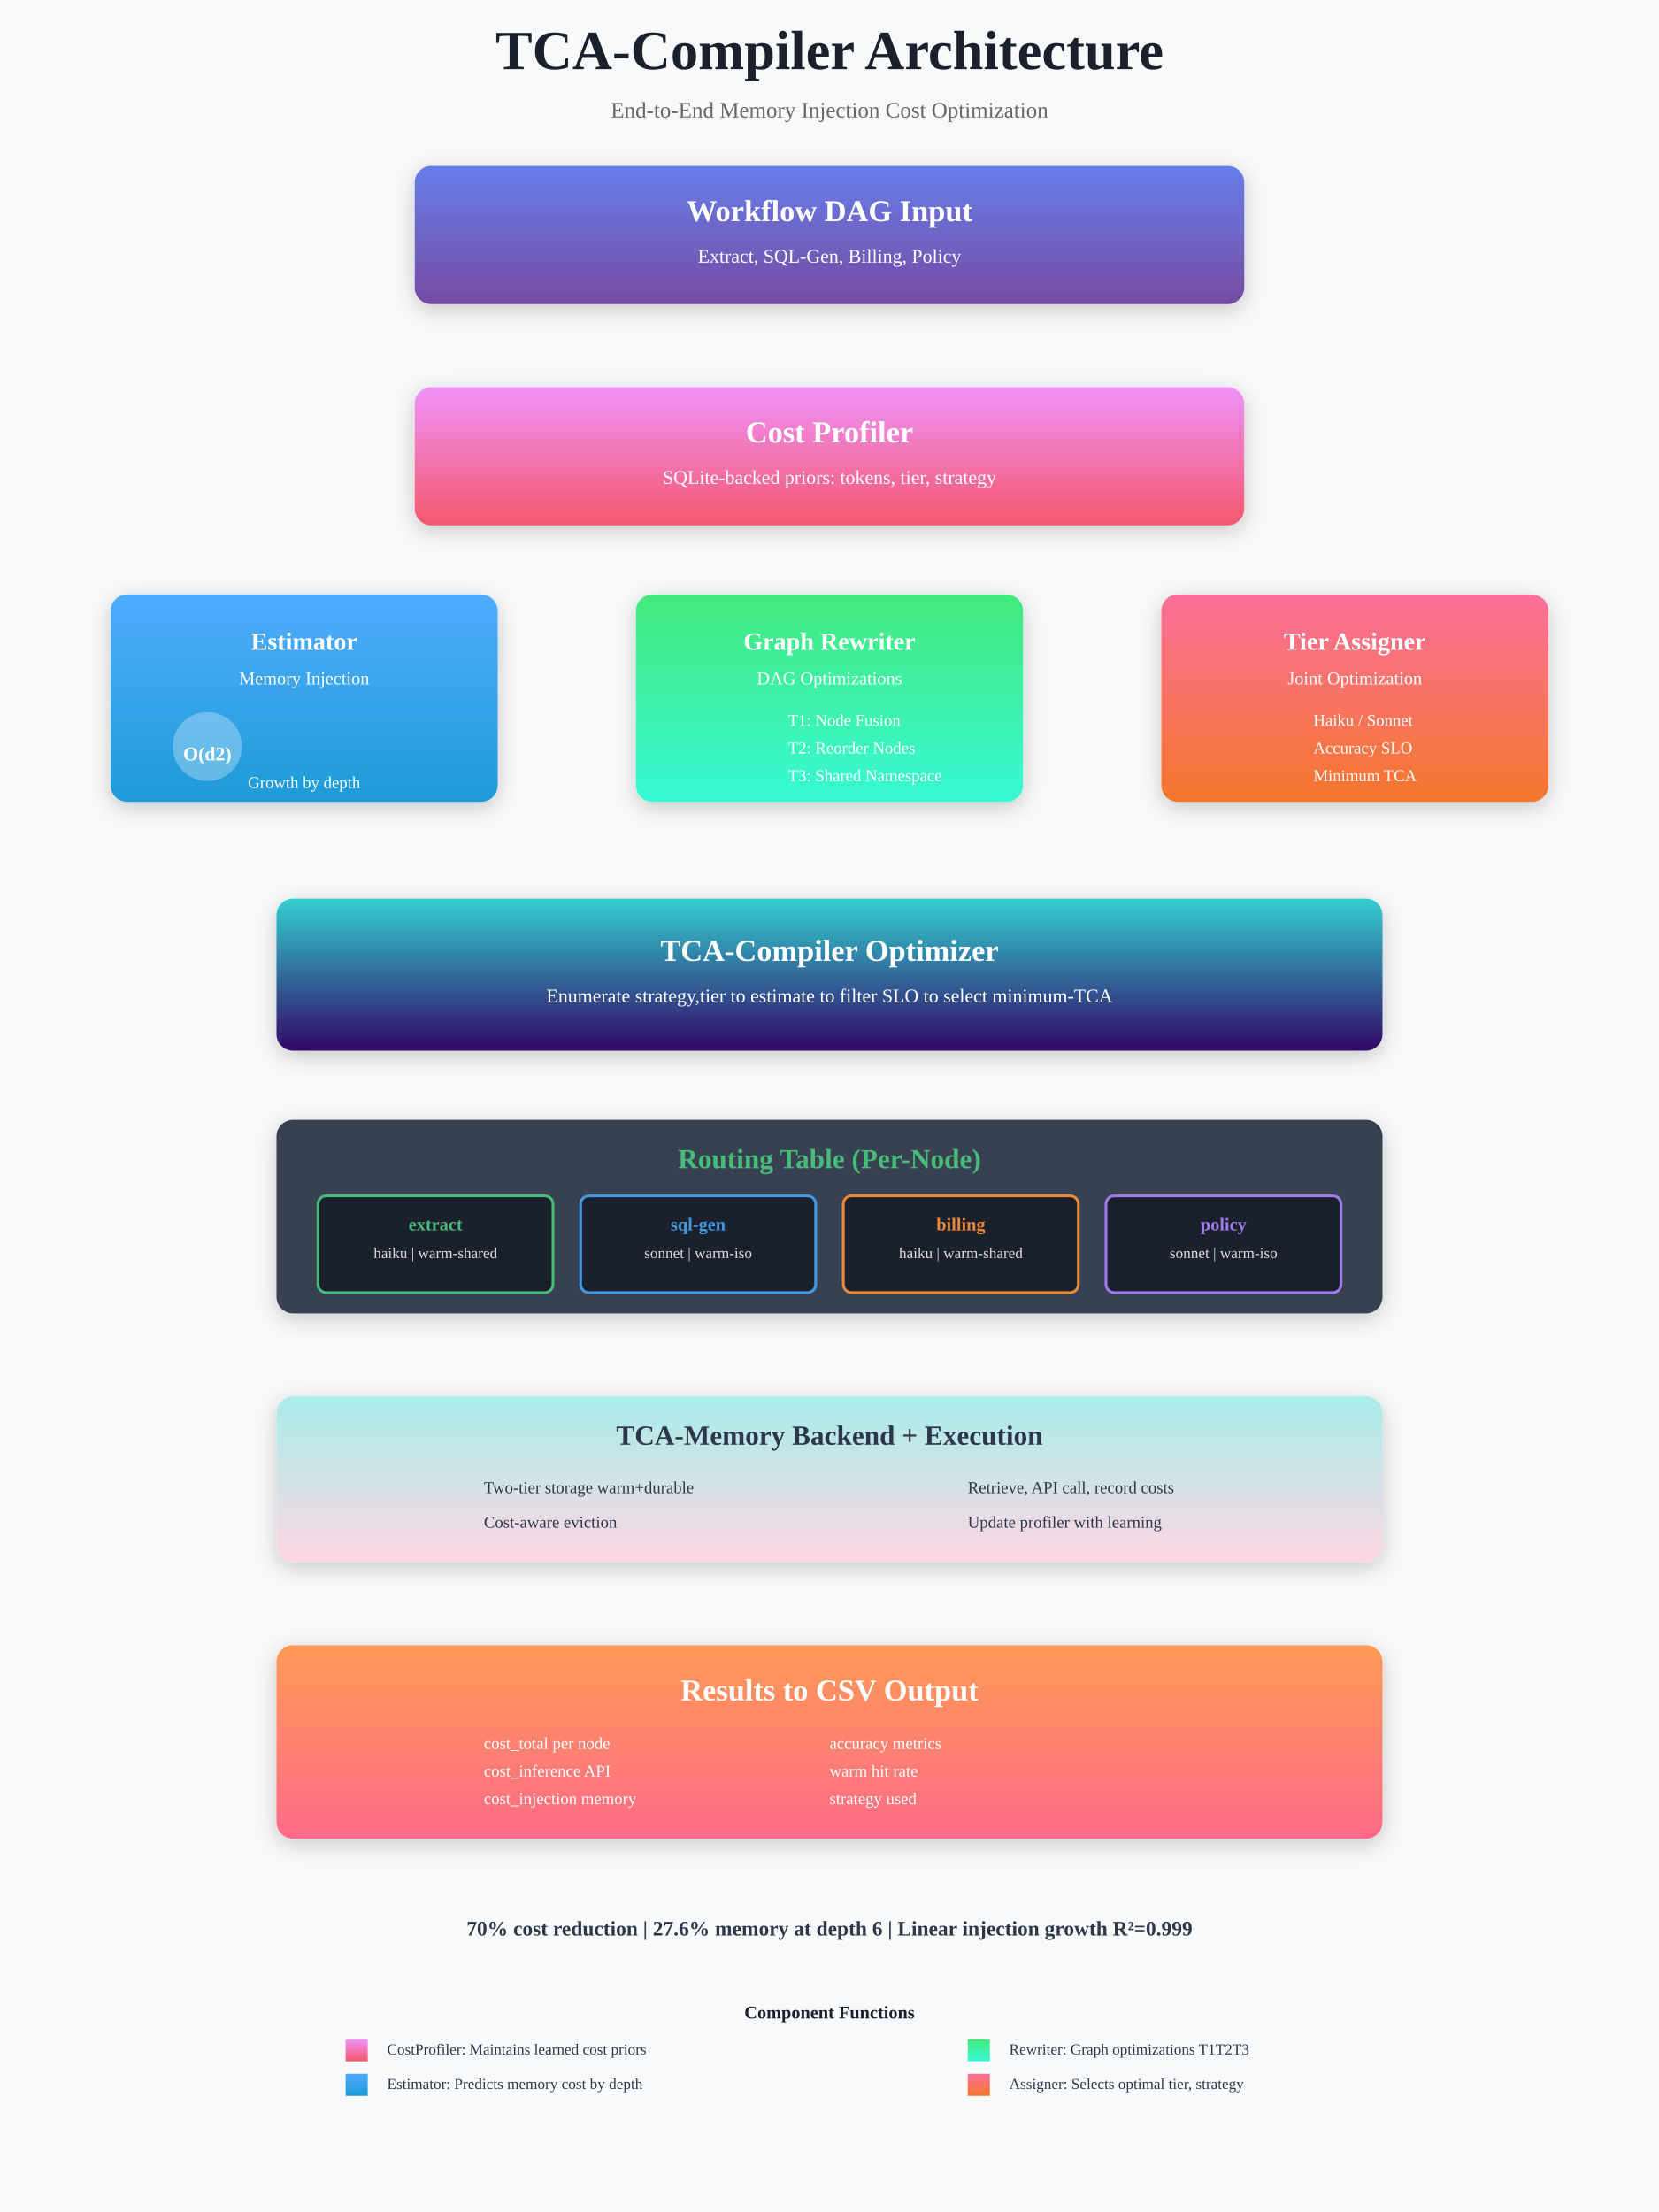
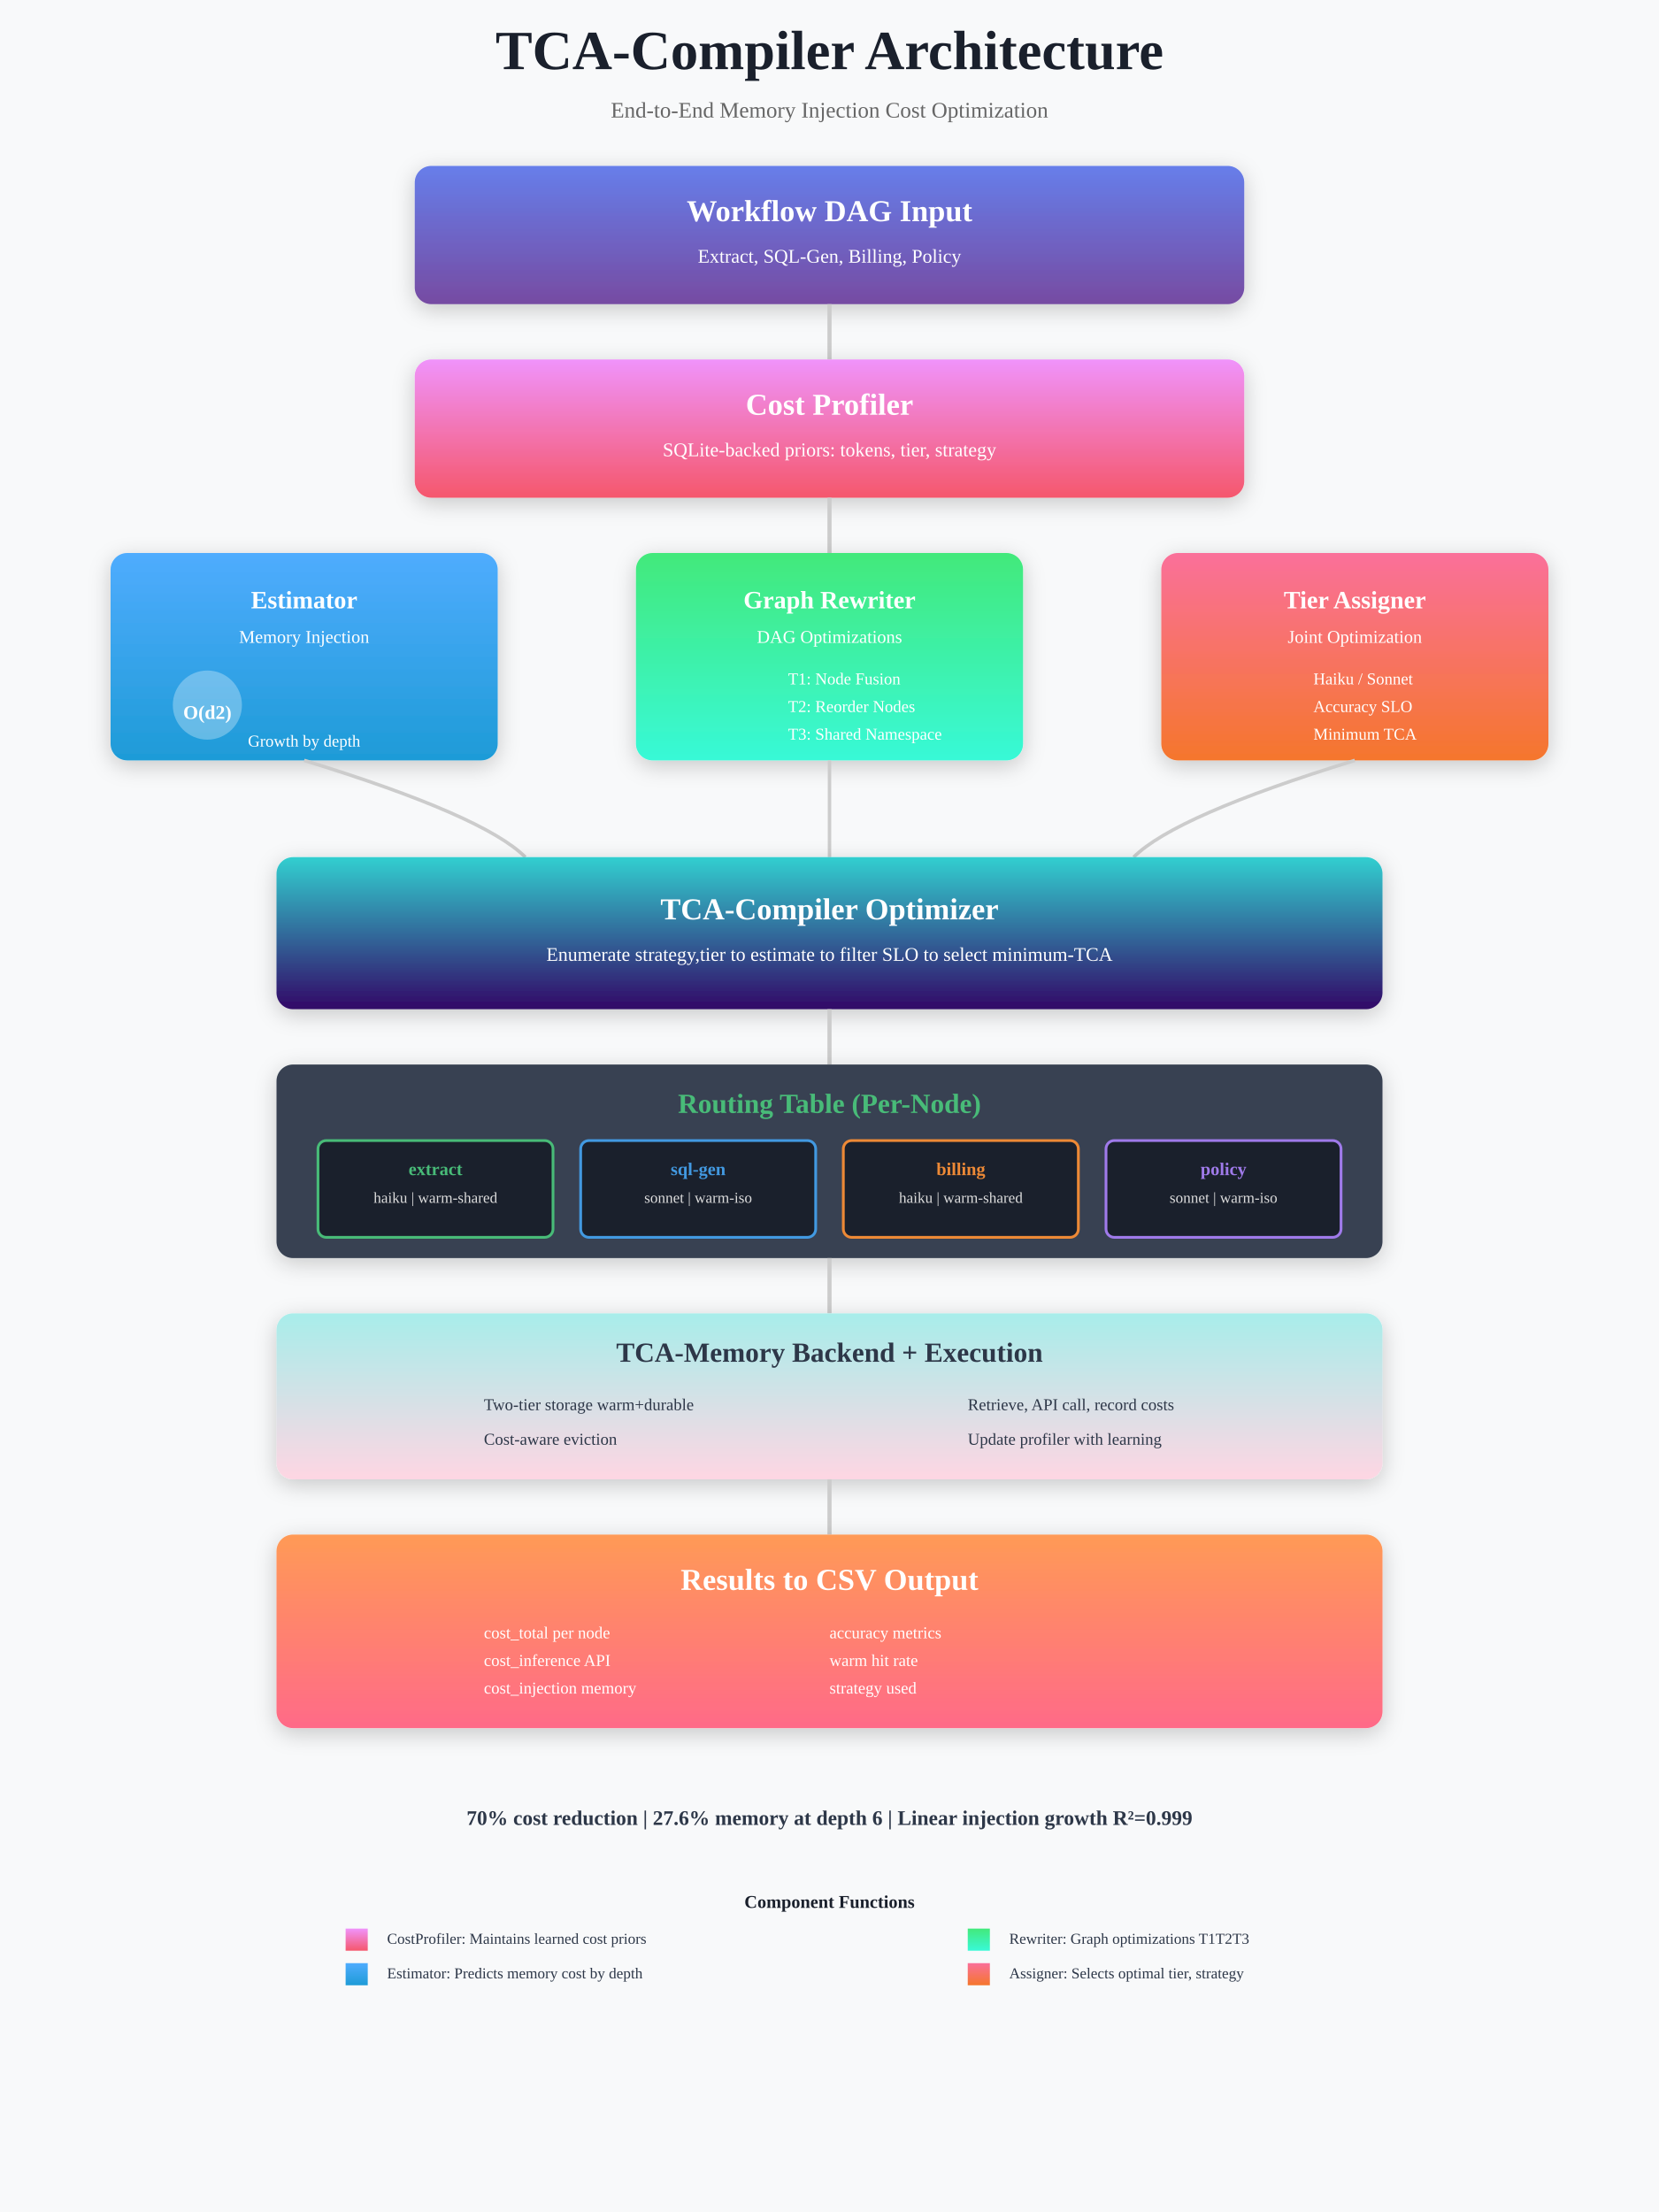
<svg xmlns="http://www.w3.org/2000/svg" viewBox="0 0 1200 1600">
  <defs>
    <linearGradient id="grad1" x1="0%" y1="0%" x2="0%" y2="100%">
      <stop offset="0%" style="stop-color:#667eea;stop-opacity:1" />
      <stop offset="100%" style="stop-color:#764ba2;stop-opacity:1" />
    </linearGradient>
    <linearGradient id="grad2" x1="0%" y1="0%" x2="0%" y2="100%">
      <stop offset="0%" style="stop-color:#f093fb;stop-opacity:1" />
      <stop offset="100%" style="stop-color:#f5576c;stop-opacity:1" />
    </linearGradient>
    <linearGradient id="grad3" x1="0%" y1="0%" x2="0%" y2="100%">
      <stop offset="0%" style="stop-color:#4facfe;stop-opacity:1" />
      <stop offset="100%" style="stop-color:#1e9bd7;stop-opacity:1" />
    </linearGradient>
    <linearGradient id="grad4" x1="0%" y1="0%" x2="0%" y2="100%">
      <stop offset="0%" style="stop-color:#43e97b;stop-opacity:1" />
      <stop offset="100%" style="stop-color:#38f9d7;stop-opacity:1" />
    </linearGradient>
    <linearGradient id="grad5" x1="0%" y1="0%" x2="0%" y2="100%">
      <stop offset="0%" style="stop-color:#fa709a;stop-opacity:1" />
      <stop offset="100%" style="stop-color:#f5762c;stop-opacity:1" />
    </linearGradient>
    <linearGradient id="grad6" x1="0%" y1="0%" x2="0%" y2="100%">
      <stop offset="0%" style="stop-color:#30cfd0;stop-opacity:1" />
      <stop offset="100%" style="stop-color:#330867;stop-opacity:1" />
    </linearGradient>
    <linearGradient id="grad7" x1="0%" y1="0%" x2="0%" y2="100%">
      <stop offset="0%" style="stop-color:#a8edea;stop-opacity:1" />
      <stop offset="100%" style="stop-color:#fed6e3;stop-opacity:1" />
    </linearGradient>
    <linearGradient id="grad8" x1="0%" y1="0%" x2="0%" y2="100%">
      <stop offset="0%" style="stop-color:#ff9a56;stop-opacity:1" />
      <stop offset="100%" style="stop-color:#ff6a88;stop-opacity:1" />
    </linearGradient>
  </defs>
  <rect width="1200" height="1600" fill="#f8f9fa" />
  <text x="600" y="50" font-size="40" font-weight="bold" text-anchor="middle" fill="#1a202c">TCA-Compiler Architecture</text>
  <text x="600" y="85" font-size="16" text-anchor="middle" fill="#666">End-to-End Memory Injection Cost Optimization</text>
  <rect x="300" y="120" width="600" height="100" rx="12" fill="url(#grad1)" filter="drop-shadow(0 4px 8px rgba(0,0,0,0.2))" />
  <text x="600" y="160" font-size="22" font-weight="bold" text-anchor="middle" fill="white">Workflow DAG Input</text>
  <text x="600" y="190" font-size="14" text-anchor="middle" fill="white">Extract, SQL-Gen, Billing, Policy</text>
-   <rect x="300" y="280" width="600" height="100" rx="12" fill="url(#grad2)" filter="drop-shadow(0 4px 8px rgba(0,0,0,0.2))" />
-   <text x="600" y="320" font-size="22" font-weight="bold" text-anchor="middle" fill="white">Cost Profiler</text>
-   <text x="600" y="350" font-size="14" text-anchor="middle" fill="white">SQLite-backed priors: tokens, tier, strategy</text>
-   <rect x="80" y="430" width="280" height="150" rx="12" fill="url(#grad3)" filter="drop-shadow(0 4px 8px rgba(0,0,0,0.2))" />
-   <text x="220" y="470" font-size="18" font-weight="bold" text-anchor="middle" fill="white">Estimator</text>
-   <text x="220" y="495" font-size="13" text-anchor="middle" fill="white">Memory Injection</text>
-   <circle cx="150" cy="540" r="25" fill="rgba(255,255,255,0.3)" />
-   <text x="150" y="550" font-size="14" font-weight="bold" text-anchor="middle" fill="white">O(d2)</text>
-   <text x="220" y="570" font-size="12" text-anchor="middle" fill="white">Growth by depth</text>
-   <rect x="460" y="430" width="280" height="150" rx="12" fill="url(#grad4)" filter="drop-shadow(0 4px 8px rgba(0,0,0,0.2))" />
-   <text x="600" y="470" font-size="18" font-weight="bold" text-anchor="middle" fill="white">Graph Rewriter</text>
-   <text x="600" y="495" font-size="13" text-anchor="middle" fill="white">DAG Optimizations</text>
-   <text x="570" y="525" font-size="12" fill="white">T1: Node Fusion</text>
-   <text x="570" y="545" font-size="12" fill="white">T2: Reorder Nodes</text>
-   <text x="570" y="565" font-size="12" fill="white">T3: Shared Namespace</text>
-   <rect x="840" y="430" width="280" height="150" rx="12" fill="url(#grad5)" filter="drop-shadow(0 4px 8px rgba(0,0,0,0.2))" />
-   <text x="980" y="470" font-size="18" font-weight="bold" text-anchor="middle" fill="white">Tier Assigner</text>
-   <text x="980" y="495" font-size="13" text-anchor="middle" fill="white">Joint Optimization</text>
-   <text x="950" y="525" font-size="12" fill="white">Haiku / Sonnet</text>
-   <text x="950" y="545" font-size="12" fill="white">Accuracy SLO</text>
-   <text x="950" y="565" font-size="12" fill="white">Minimum TCA</text>
-   <rect x="200" y="650" width="800" height="110" rx="12" fill="url(#grad6)" filter="drop-shadow(0 4px 8px rgba(0,0,0,0.2))" />
-   <text x="600" y="695" font-size="22" font-weight="bold" text-anchor="middle" fill="white">TCA-Compiler Optimizer</text>
-   <text x="600" y="725" font-size="14" text-anchor="middle" fill="white">Enumerate strategy,tier to estimate to filter SLO to select minimum-TCA</text>
-   <rect x="200" y="810" width="800" height="140" rx="12" fill="#2d3748" opacity="0.95" filter="drop-shadow(0 4px 8px rgba(0,0,0,0.2))" />
-   <text x="600" y="845" font-size="20" font-weight="bold" text-anchor="middle" fill="#48bb78">Routing Table (Per-Node)</text>
-   <rect x="230" y="865" width="170" height="70" rx="6" fill="#1a202c" stroke="#48bb78" stroke-width="2" />
-   <text x="315" y="890" font-size="13" font-weight="bold" text-anchor="middle" fill="#48bb78">extract</text>
-   <text x="315" y="910" font-size="11" text-anchor="middle" fill="#ddd">haiku | warm-shared</text>
-   <rect x="420" y="865" width="170" height="70" rx="6" fill="#1a202c" stroke="#4299e1" stroke-width="2" />
-   <text x="505" y="890" font-size="13" font-weight="bold" text-anchor="middle" fill="#4299e1">sql-gen</text>
-   <text x="505" y="910" font-size="11" text-anchor="middle" fill="#ddd">sonnet | warm-iso</text>
-   <rect x="610" y="865" width="170" height="70" rx="6" fill="#1a202c" stroke="#ed8936" stroke-width="2" />
-   <text x="695" y="890" font-size="13" font-weight="bold" text-anchor="middle" fill="#ed8936">billing</text>
-   <text x="695" y="910" font-size="11" text-anchor="middle" fill="#ddd">haiku | warm-shared</text>
-   <rect x="800" y="865" width="170" height="70" rx="6" fill="#1a202c" stroke="#9f7aea" stroke-width="2" />
-   <text x="885" y="890" font-size="13" font-weight="bold" text-anchor="middle" fill="#9f7aea">policy</text>
-   <text x="885" y="910" font-size="11" text-anchor="middle" fill="#ddd">sonnet | warm-iso</text>
-   <rect x="200" y="1010" width="800" height="120" rx="12" fill="url(#grad7)" filter="drop-shadow(0 4px 8px rgba(0,0,0,0.2))" />
-   <text x="600" y="1045" font-size="20" font-weight="bold" text-anchor="middle" fill="#2d3748">TCA-Memory Backend + Execution</text>
-   <text x="350" y="1080" font-size="12" fill="#2d3748">Two-tier storage warm+durable</text>
-   <text x="350" y="1105" font-size="12" fill="#2d3748">Cost-aware eviction</text>
-   <text x="700" y="1080" font-size="12" fill="#2d3748">Retrieve, API call, record costs</text>
-   <text x="700" y="1105" font-size="12" fill="#2d3748">Update profiler with learning</text>
-   <rect x="200" y="1190" width="800" height="140" rx="12" fill="url(#grad8)" filter="drop-shadow(0 4px 8px rgba(0,0,0,0.2))" />
-   <text x="600" y="1230" font-size="22" font-weight="bold" text-anchor="middle" fill="white">Results to CSV Output</text>
-   <text x="350" y="1265" font-size="12" fill="white">cost_total per node</text>
-   <text x="350" y="1285" font-size="12" fill="white">cost_inference API</text>
-   <text x="350" y="1305" font-size="12" fill="white">cost_injection memory</text>
-   <text x="600" y="1265" font-size="12" fill="white">accuracy metrics</text>
-   <text x="600" y="1285" font-size="12" fill="white">warm hit rate</text>
-   <text x="600" y="1305" font-size="12" fill="white">strategy used</text>
-   <text x="600" y="1400" font-size="15" font-weight="bold" text-anchor="middle" fill="#2d3748">70% cost reduction | 27.6% memory at depth 6 | Linear injection growth R²=0.999</text>
-   <text x="600" y="1460" font-size="13" font-weight="bold" text-anchor="middle" fill="#1a202c">Component Functions</text>
-   <rect x="250" y="1475" width="16" height="16" fill="url(#grad2)" />
-   <text x="280" y="1486" font-size="11" fill="#2d3748">CostProfiler: Maintains learned cost priors</text>
-   <rect x="250" y="1500" width="16" height="16" fill="url(#grad3)" />
-   <text x="280" y="1511" font-size="11" fill="#2d3748">Estimator: Predicts memory cost by depth</text>
-   <rect x="700" y="1475" width="16" height="16" fill="url(#grad4)" />
-   <text x="730" y="1486" font-size="11" fill="#2d3748">Rewriter: Graph optimizations T1T2T3</text>
-   <rect x="700" y="1500" width="16" height="16" fill="url(#grad5)" />
-   <text x="730" y="1511" font-size="11" fill="#2d3748">Assigner: Selects optimal tier, strategy</text>
+   <line x1="600" y1="220" x2="600" y2="260" stroke="#ccc" stroke-width="3" />
+   <rect x="300" y="260" width="600" height="100" rx="12" fill="url(#grad2)" filter="drop-shadow(0 4px 8px rgba(0,0,0,0.2))" />
+   <text x="600" y="300" font-size="22" font-weight="bold" text-anchor="middle" fill="white">Cost Profiler</text>
+   <text x="600" y="330" font-size="14" text-anchor="middle" fill="white">SQLite-backed priors: tokens, tier, strategy</text>
+   <line x1="600" y1="360" x2="600" y2="400" stroke="#ccc" stroke-width="3" />
+   <rect x="80" y="400" width="280" height="150" rx="12" fill="url(#grad3)" filter="drop-shadow(0 4px 8px rgba(0,0,0,0.2))" />
+   <text x="220" y="440" font-size="18" font-weight="bold" text-anchor="middle" fill="white">Estimator</text>
+   <text x="220" y="465" font-size="13" text-anchor="middle" fill="white">Memory Injection</text>
+   <circle cx="150" cy="510" r="25" fill="rgba(255,255,255,0.3)" />
+   <text x="150" y="520" font-size="14" font-weight="bold" text-anchor="middle" fill="white">O(d2)</text>
+   <text x="220" y="540" font-size="12" text-anchor="middle" fill="white">Growth by depth</text>
+   <rect x="460" y="400" width="280" height="150" rx="12" fill="url(#grad4)" filter="drop-shadow(0 4px 8px rgba(0,0,0,0.2))" />
+   <text x="600" y="440" font-size="18" font-weight="bold" text-anchor="middle" fill="white">Graph Rewriter</text>
+   <text x="600" y="465" font-size="13" text-anchor="middle" fill="white">DAG Optimizations</text>
+   <text x="570" y="495" font-size="12" fill="white">T1: Node Fusion</text>
+   <text x="570" y="515" font-size="12" fill="white">T2: Reorder Nodes</text>
+   <text x="570" y="535" font-size="12" fill="white">T3: Shared Namespace</text>
+   <rect x="840" y="400" width="280" height="150" rx="12" fill="url(#grad5)" filter="drop-shadow(0 4px 8px rgba(0,0,0,0.2))" />
+   <text x="980" y="440" font-size="18" font-weight="bold" text-anchor="middle" fill="white">Tier Assigner</text>
+   <text x="980" y="465" font-size="13" text-anchor="middle" fill="white">Joint Optimization</text>
+   <text x="950" y="495" font-size="12" fill="white">Haiku / Sonnet</text>
+   <text x="950" y="515" font-size="12" fill="white">Accuracy SLO</text>
+   <text x="950" y="535" font-size="12" fill="white">Minimum TCA</text>
+   <path d="M 220 550 Q 350 590 380 620" stroke="#ccc" stroke-width="2.5" fill="none" />
+   <path d="M 600 550 L 600 620" stroke="#ccc" stroke-width="2.5" fill="none" />
+   <path d="M 980 550 Q 850 590 820 620" stroke="#ccc" stroke-width="2.5" fill="none" />
+   <rect x="200" y="620" width="800" height="110" rx="12" fill="url(#grad6)" filter="drop-shadow(0 4px 8px rgba(0,0,0,0.2))" />
+   <text x="600" y="665" font-size="22" font-weight="bold" text-anchor="middle" fill="white">TCA-Compiler Optimizer</text>
+   <text x="600" y="695" font-size="14" text-anchor="middle" fill="white">Enumerate strategy,tier to estimate to filter SLO to select minimum-TCA</text>
+   <line x1="600" y1="730" x2="600" y2="770" stroke="#ccc" stroke-width="3" />
+   <rect x="200" y="770" width="800" height="140" rx="12" fill="#2d3748" opacity="0.95" filter="drop-shadow(0 4px 8px rgba(0,0,0,0.2))" />
+   <text x="600" y="805" font-size="20" font-weight="bold" text-anchor="middle" fill="#48bb78">Routing Table (Per-Node)</text>
+   <rect x="230" y="825" width="170" height="70" rx="6" fill="#1a202c" stroke="#48bb78" stroke-width="2" />
+   <text x="315" y="850" font-size="13" font-weight="bold" text-anchor="middle" fill="#48bb78">extract</text>
+   <text x="315" y="870" font-size="11" text-anchor="middle" fill="#ddd">haiku | warm-shared</text>
+   <rect x="420" y="825" width="170" height="70" rx="6" fill="#1a202c" stroke="#4299e1" stroke-width="2" />
+   <text x="505" y="850" font-size="13" font-weight="bold" text-anchor="middle" fill="#4299e1">sql-gen</text>
+   <text x="505" y="870" font-size="11" text-anchor="middle" fill="#ddd">sonnet | warm-iso</text>
+   <rect x="610" y="825" width="170" height="70" rx="6" fill="#1a202c" stroke="#ed8936" stroke-width="2" />
+   <text x="695" y="850" font-size="13" font-weight="bold" text-anchor="middle" fill="#ed8936">billing</text>
+   <text x="695" y="870" font-size="11" text-anchor="middle" fill="#ddd">haiku | warm-shared</text>
+   <rect x="800" y="825" width="170" height="70" rx="6" fill="#1a202c" stroke="#9f7aea" stroke-width="2" />
+   <text x="885" y="850" font-size="13" font-weight="bold" text-anchor="middle" fill="#9f7aea">policy</text>
+   <text x="885" y="870" font-size="11" text-anchor="middle" fill="#ddd">sonnet | warm-iso</text>
+   <line x1="600" y1="910" x2="600" y2="950" stroke="#ccc" stroke-width="3" />
+   <rect x="200" y="950" width="800" height="120" rx="12" fill="url(#grad7)" filter="drop-shadow(0 4px 8px rgba(0,0,0,0.2))" />
+   <text x="600" y="985" font-size="20" font-weight="bold" text-anchor="middle" fill="#2d3748">TCA-Memory Backend + Execution</text>
+   <text x="350" y="1020" font-size="12" fill="#2d3748">Two-tier storage warm+durable</text>
+   <text x="350" y="1045" font-size="12" fill="#2d3748">Cost-aware eviction</text>
+   <text x="700" y="1020" font-size="12" fill="#2d3748">Retrieve, API call, record costs</text>
+   <text x="700" y="1045" font-size="12" fill="#2d3748">Update profiler with learning</text>
+   <line x1="600" y1="1070" x2="600" y2="1110" stroke="#ccc" stroke-width="3" />
+   <rect x="200" y="1110" width="800" height="140" rx="12" fill="url(#grad8)" filter="drop-shadow(0 4px 8px rgba(0,0,0,0.2))" />
+   <text x="600" y="1150" font-size="22" font-weight="bold" text-anchor="middle" fill="white">Results to CSV Output</text>
+   <text x="350" y="1185" font-size="12" fill="white">cost_total per node</text>
+   <text x="350" y="1205" font-size="12" fill="white">cost_inference API</text>
+   <text x="350" y="1225" font-size="12" fill="white">cost_injection memory</text>
+   <text x="600" y="1185" font-size="12" fill="white">accuracy metrics</text>
+   <text x="600" y="1205" font-size="12" fill="white">warm hit rate</text>
+   <text x="600" y="1225" font-size="12" fill="white">strategy used</text>
+   <text x="600" y="1320" font-size="15" font-weight="bold" text-anchor="middle" fill="#2d3748">70% cost reduction | 27.6% memory at depth 6 | Linear injection growth R²=0.999</text>
+   <text x="600" y="1380" font-size="13" font-weight="bold" text-anchor="middle" fill="#1a202c">Component Functions</text>
+   <rect x="250" y="1395" width="16" height="16" fill="url(#grad2)" />
+   <text x="280" y="1406" font-size="11" fill="#2d3748">CostProfiler: Maintains learned cost priors</text>
+   <rect x="250" y="1420" width="16" height="16" fill="url(#grad3)" />
+   <text x="280" y="1431" font-size="11" fill="#2d3748">Estimator: Predicts memory cost by depth</text>
+   <rect x="700" y="1395" width="16" height="16" fill="url(#grad4)" />
+   <text x="730" y="1406" font-size="11" fill="#2d3748">Rewriter: Graph optimizations T1T2T3</text>
+   <rect x="700" y="1420" width="16" height="16" fill="url(#grad5)" />
+   <text x="730" y="1431" font-size="11" fill="#2d3748">Assigner: Selects optimal tier, strategy</text>
</svg>
